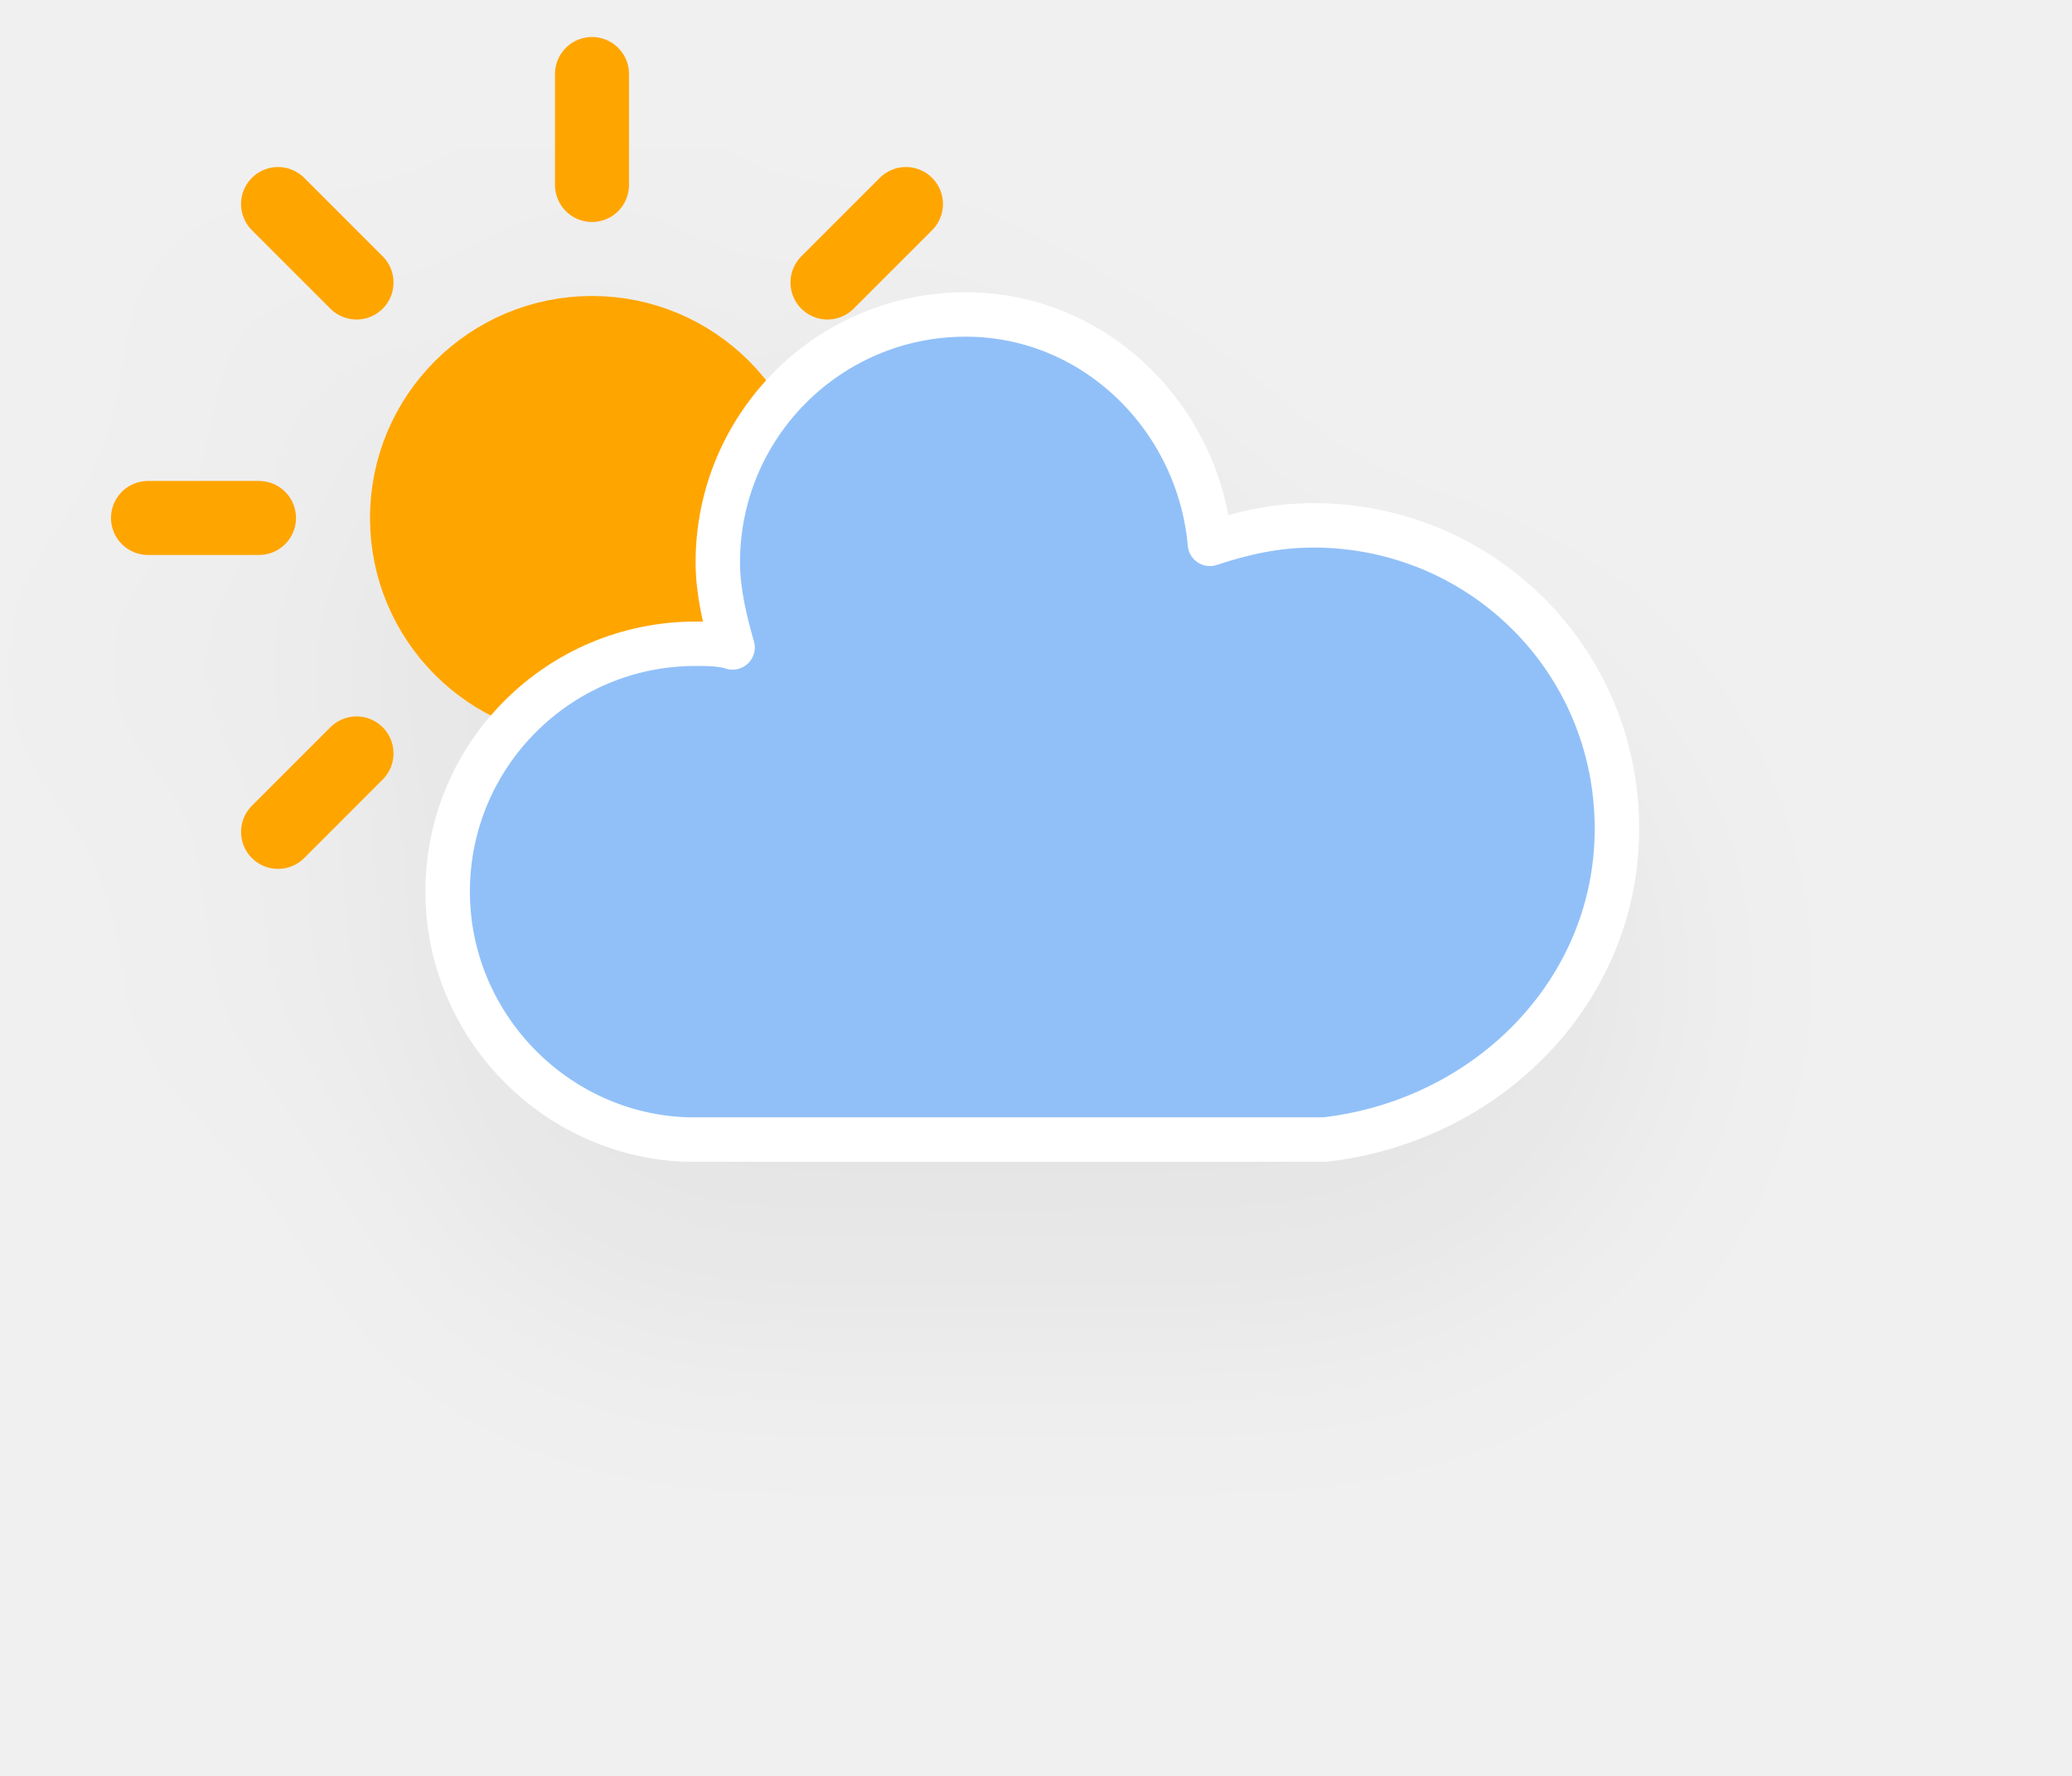
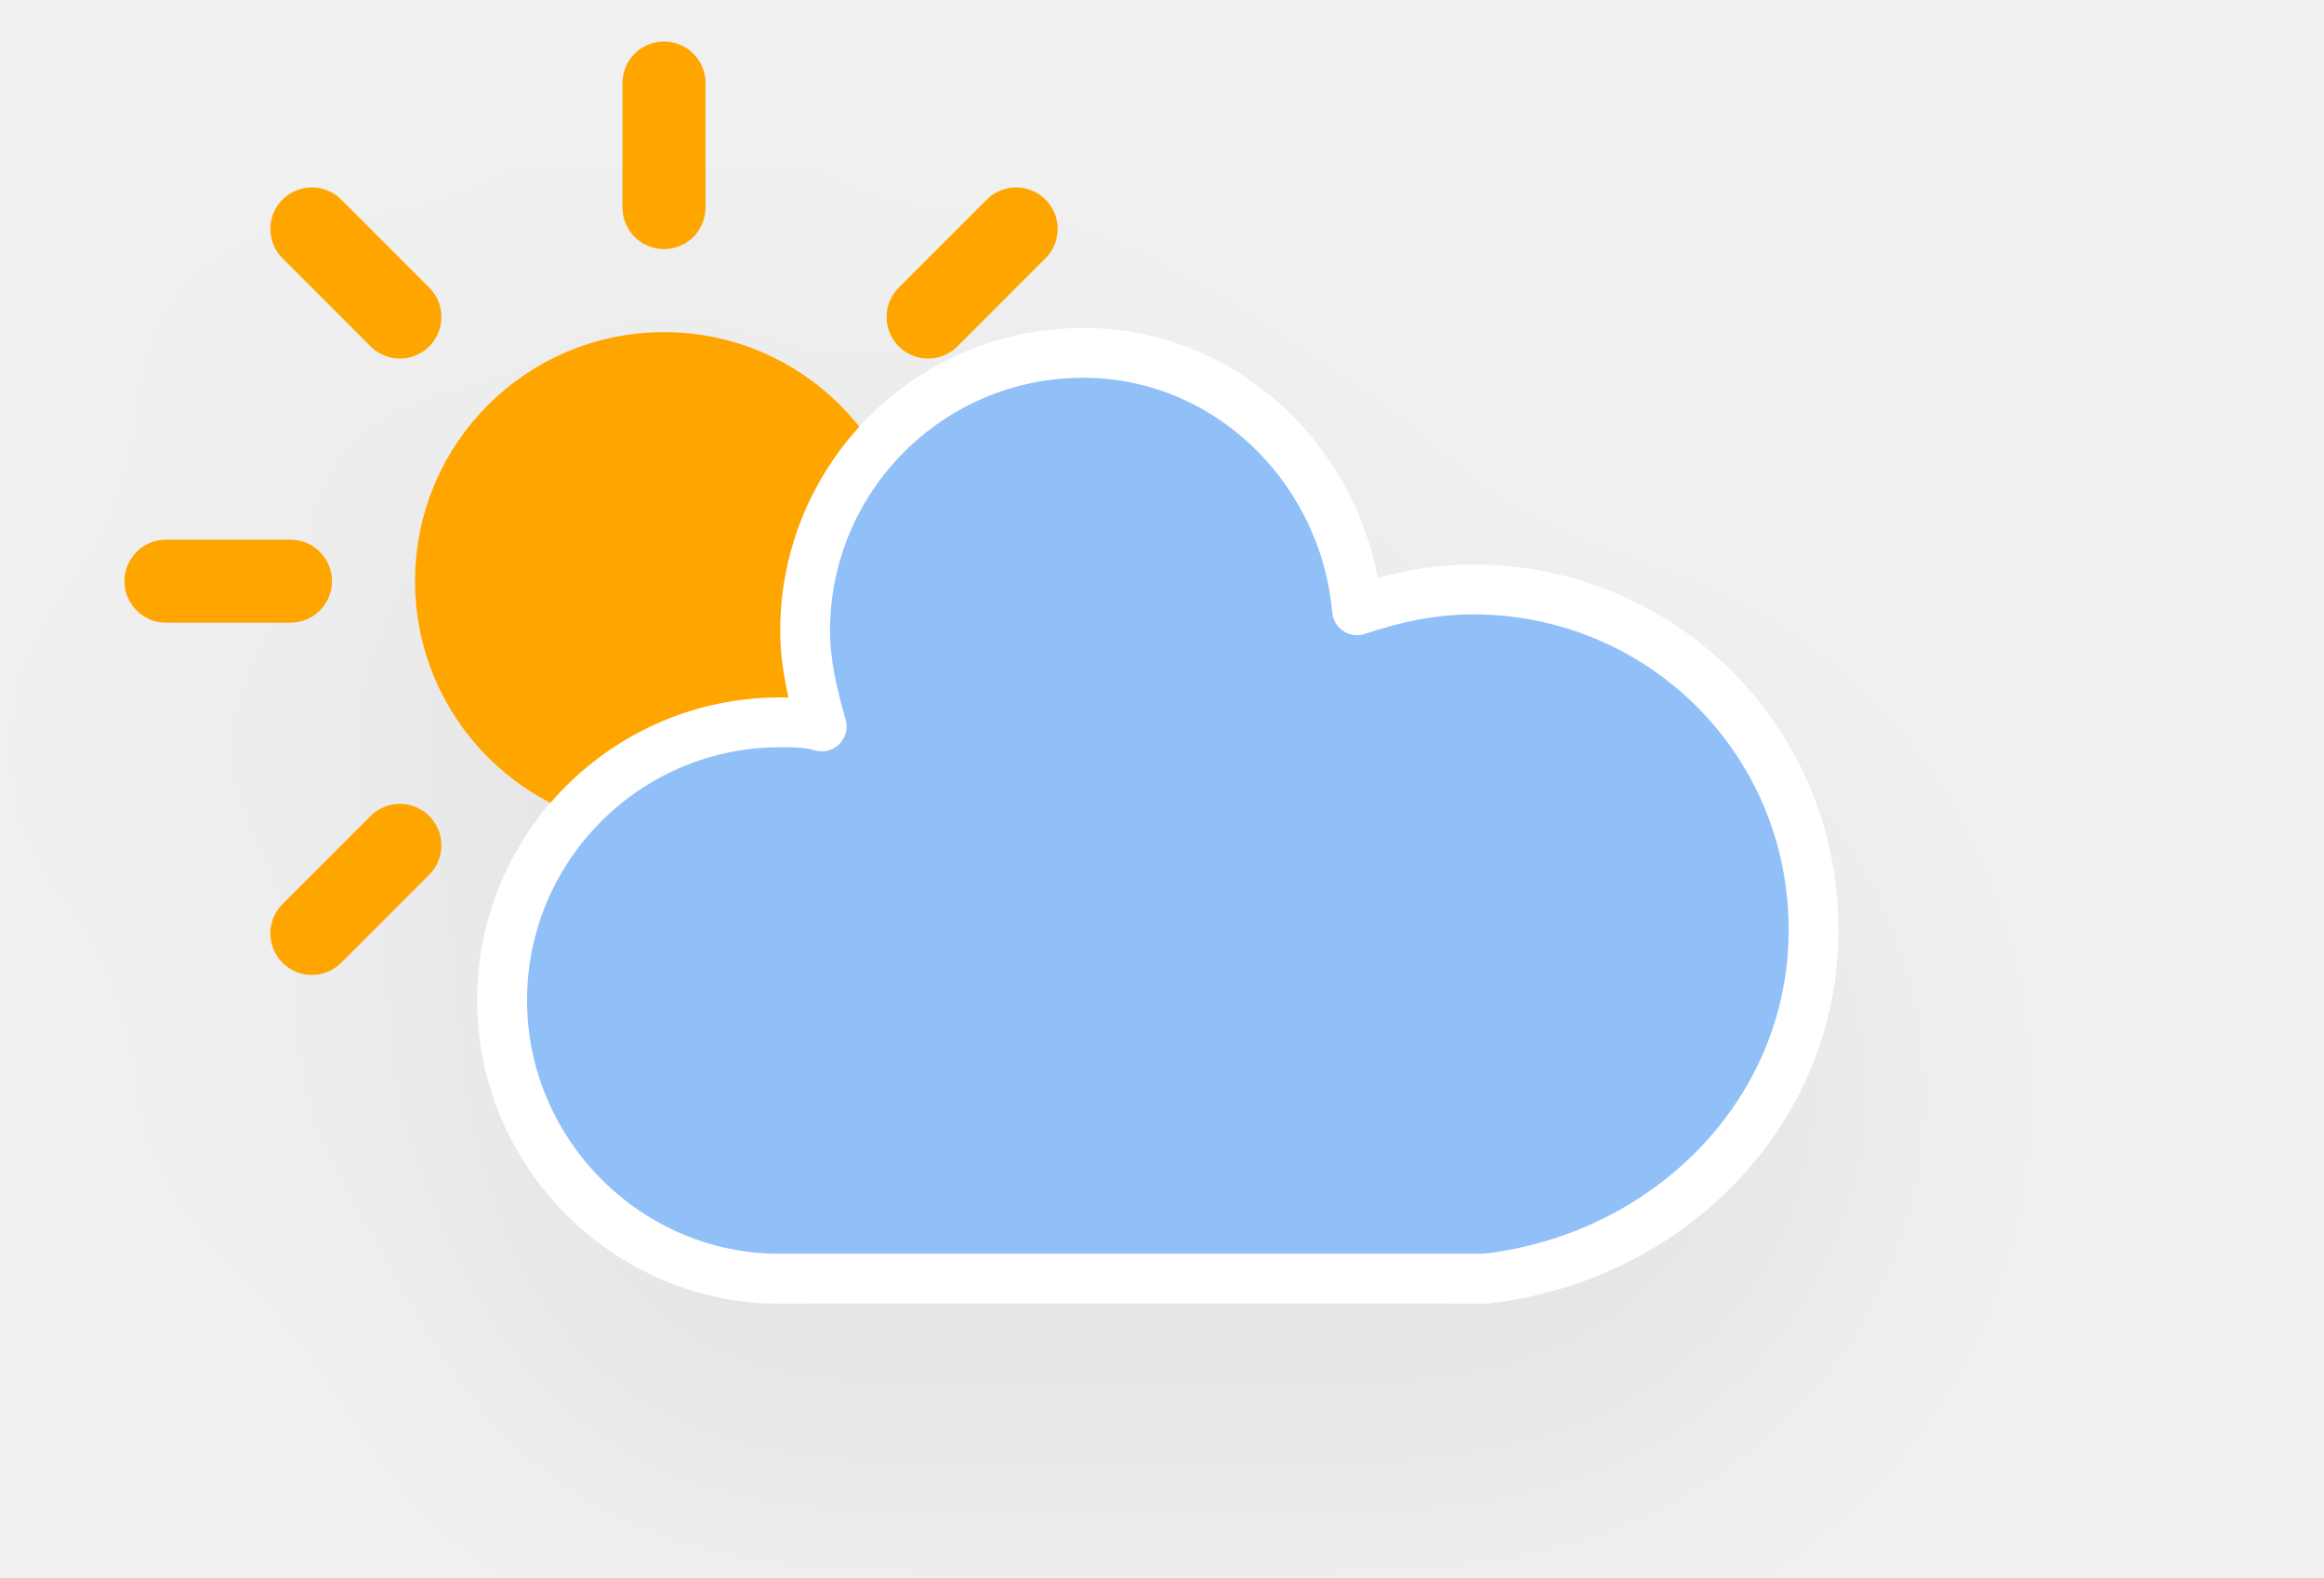
- <svg xmlns="http://www.w3.org/2000/svg" width="56" height="48" version="1.1">
+ <svg xmlns="http://www.w3.org/2000/svg" width="56" height="38" version="1.1">
  <defs>
    <filter id="blur" x="-.207" y="-.285" width="1.403" height="1.694">
      <feGaussianBlur in="SourceAlpha" stdDeviation="3" />
      <feOffset dx="0" dy="4" result="offsetblur" />
      <feComponentTransfer>
        <feFuncA slope="0.05" type="linear" />
      </feComponentTransfer>
      <feMerge>
        <feMergeNode />
        <feMergeNode in="SourceGraphic" />
      </feMerge>
    </filter>
    <style type="text/css">
      
      /*
** CLOUDS
*/
      @keyframes am-weather-cloud-2 {
        0% {
          -webkit-transform: translate(0px, 0px);
          -moz-transform: translate(0px, 0px);
          -ms-transform: translate(0px, 0px);
          transform: translate(0px, 0px);
        }

        50% {
          -webkit-transform: translate(2px, 0px);
          -moz-transform: translate(2px, 0px);
          -ms-transform: translate(2px, 0px);
          transform: translate(2px, 0px);
        }

        100% {
          -webkit-transform: translate(0px, 0px);
          -moz-transform: translate(0px, 0px);
          -ms-transform: translate(0px, 0px);
          transform: translate(0px, 0px);
        }
      }

      .am-weather-cloud-2 {
        -webkit-animation-name: am-weather-cloud-2;
        -moz-animation-name: am-weather-cloud-2;
        animation-name: am-weather-cloud-2;
        -webkit-animation-duration: 3s;
        -moz-animation-duration: 3s;
        animation-duration: 3s;
        -webkit-animation-timing-function: linear;
        -moz-animation-timing-function: linear;
        animation-timing-function: linear;
        -webkit-animation-iteration-count: infinite;
        -moz-animation-iteration-count: infinite;
        animation-iteration-count: infinite;
      }

      /*
** SUN
*/
      @keyframes am-weather-sun {
        0% {
          -webkit-transform: rotate(0deg);
          -moz-transform: rotate(0deg);
          -ms-transform: rotate(0deg);
          transform: rotate(0deg);
        }

        100% {
          -webkit-transform: rotate(360deg);
          -moz-transform: rotate(360deg);
          -ms-transform: rotate(360deg);
          transform: rotate(360deg);
        }
      }

      .am-weather-sun {
        -webkit-animation-name: am-weather-sun;
        -moz-animation-name: am-weather-sun;
        -ms-animation-name: am-weather-sun;
        animation-name: am-weather-sun;
        -webkit-animation-duration: 9s;
        -moz-animation-duration: 9s;
        -ms-animation-duration: 9s;
        animation-duration: 9s;
        -webkit-animation-timing-function: linear;
        -moz-animation-timing-function: linear;
        -ms-animation-timing-function: linear;
        animation-timing-function: linear;
        -webkit-animation-iteration-count: infinite;
        -moz-animation-iteration-count: infinite;
        -ms-animation-iteration-count: infinite;
        animation-iteration-count: infinite;
      }

      @keyframes am-weather-sun-shiny {
        0% {
          stroke-dasharray: 3px 10px;
          stroke-dashoffset: 0px;
        }

        50% {
          stroke-dasharray: 0.1px 10px;
          stroke-dashoffset: -1px;
        }

        100% {
          stroke-dasharray: 3px 10px;
          stroke-dashoffset: 0px;
        }
      }

      .am-weather-sun-shiny line {
        -webkit-animation-name: am-weather-sun-shiny;
        -moz-animation-name: am-weather-sun-shiny;
        -ms-animation-name: am-weather-sun-shiny;
        animation-name: am-weather-sun-shiny;
        -webkit-animation-duration: 2s;
        -moz-animation-duration: 2s;
        -ms-animation-duration: 2s;
        animation-duration: 2s;
        -webkit-animation-timing-function: linear;
        -moz-animation-timing-function: linear;
        -ms-animation-timing-function: linear;
        animation-timing-function: linear;
        -webkit-animation-iteration-count: infinite;
        -moz-animation-iteration-count: infinite;
        -ms-animation-iteration-count: infinite;
        animation-iteration-count: infinite;
      }
      
    </style>
  </defs>
  <g transform="translate(16 -2)" filter="url(#blur)">
    <g transform="translate(0,16)">
      <g class="am-weather-sun" style="-moz-animation-duration:9s;-moz-animation-iteration-count:infinite;-moz-animation-name:am-weather-sun;-moz-animation-timing-function:linear;-ms-animation-duration:9s;-ms-animation-iteration-count:infinite;-ms-animation-name:am-weather-sun;-ms-animation-timing-function:linear;-webkit-animation-duration:9s;-webkit-animation-iteration-count:infinite;-webkit-animation-name:am-weather-sun;-webkit-animation-timing-function:linear">
        <line transform="translate(0,9)" y2="3" fill="none" stroke="#ffa500" stroke-linecap="round" stroke-width="2" />
        <g transform="rotate(45)">
          <line transform="translate(0,9)" y2="3" fill="none" stroke="#ffa500" stroke-linecap="round" stroke-width="2" />
        </g>
        <g transform="rotate(90)">
          <line transform="translate(0,9)" y2="3" fill="none" stroke="#ffa500" stroke-linecap="round" stroke-width="2" />
        </g>
        <g transform="rotate(135)">
          <line transform="translate(0,9)" y2="3" fill="none" stroke="#ffa500" stroke-linecap="round" stroke-width="2" />
        </g>
        <g transform="scale(-1)">
          <line transform="translate(0,9)" y2="3" fill="none" stroke="#ffa500" stroke-linecap="round" stroke-width="2" />
        </g>
        <g transform="rotate(225)">
          <line transform="translate(0,9)" y2="3" fill="none" stroke="#ffa500" stroke-linecap="round" stroke-width="2" />
        </g>
        <g transform="rotate(-90)">
          <line transform="translate(0,9)" y2="3" fill="none" stroke="#ffa500" stroke-linecap="round" stroke-width="2" />
        </g>
        <g transform="rotate(-45)">
          <line transform="translate(0,9)" y2="3" fill="none" stroke="#ffa500" stroke-linecap="round" stroke-width="2" />
        </g>
      </g>
      <circle r="5" fill="#ffa500" stroke="#ffa500" stroke-width="2" />
    </g>
    <g class="am-weather-cloud-2" style="-moz-animation-duration:3s;-moz-animation-iteration-count:infinite;-moz-animation-name:am-weather-cloud-2;-moz-animation-timing-function:linear;-webkit-animation-duration:3s;-webkit-animation-iteration-count:infinite;-webkit-animation-name:am-weather-cloud-2;-webkit-animation-timing-function:linear">
      <path transform="translate(-20,-11)" d="m47.7 35.4c0-4.6-3.7-8.2-8.2-8.2-1 0-1.9 0.2-2.8 0.5-0.3-3.4-3.1-6.2-6.6-6.2-3.7 0-6.7 3-6.7 6.7 0 0.8 0.2 1.6 0.4 2.3-0.3-0.1-0.7-0.1-1-0.1-3.7 0-6.7 3-6.7 6.7 0 3.6 2.9 6.6 6.5 6.7h17.2c4.4-0.5 7.9-4 7.9-8.4z" fill="#91c0f8" stroke="#fff" stroke-linejoin="round" stroke-width="1.2" />
    </g>
  </g>
</svg>
